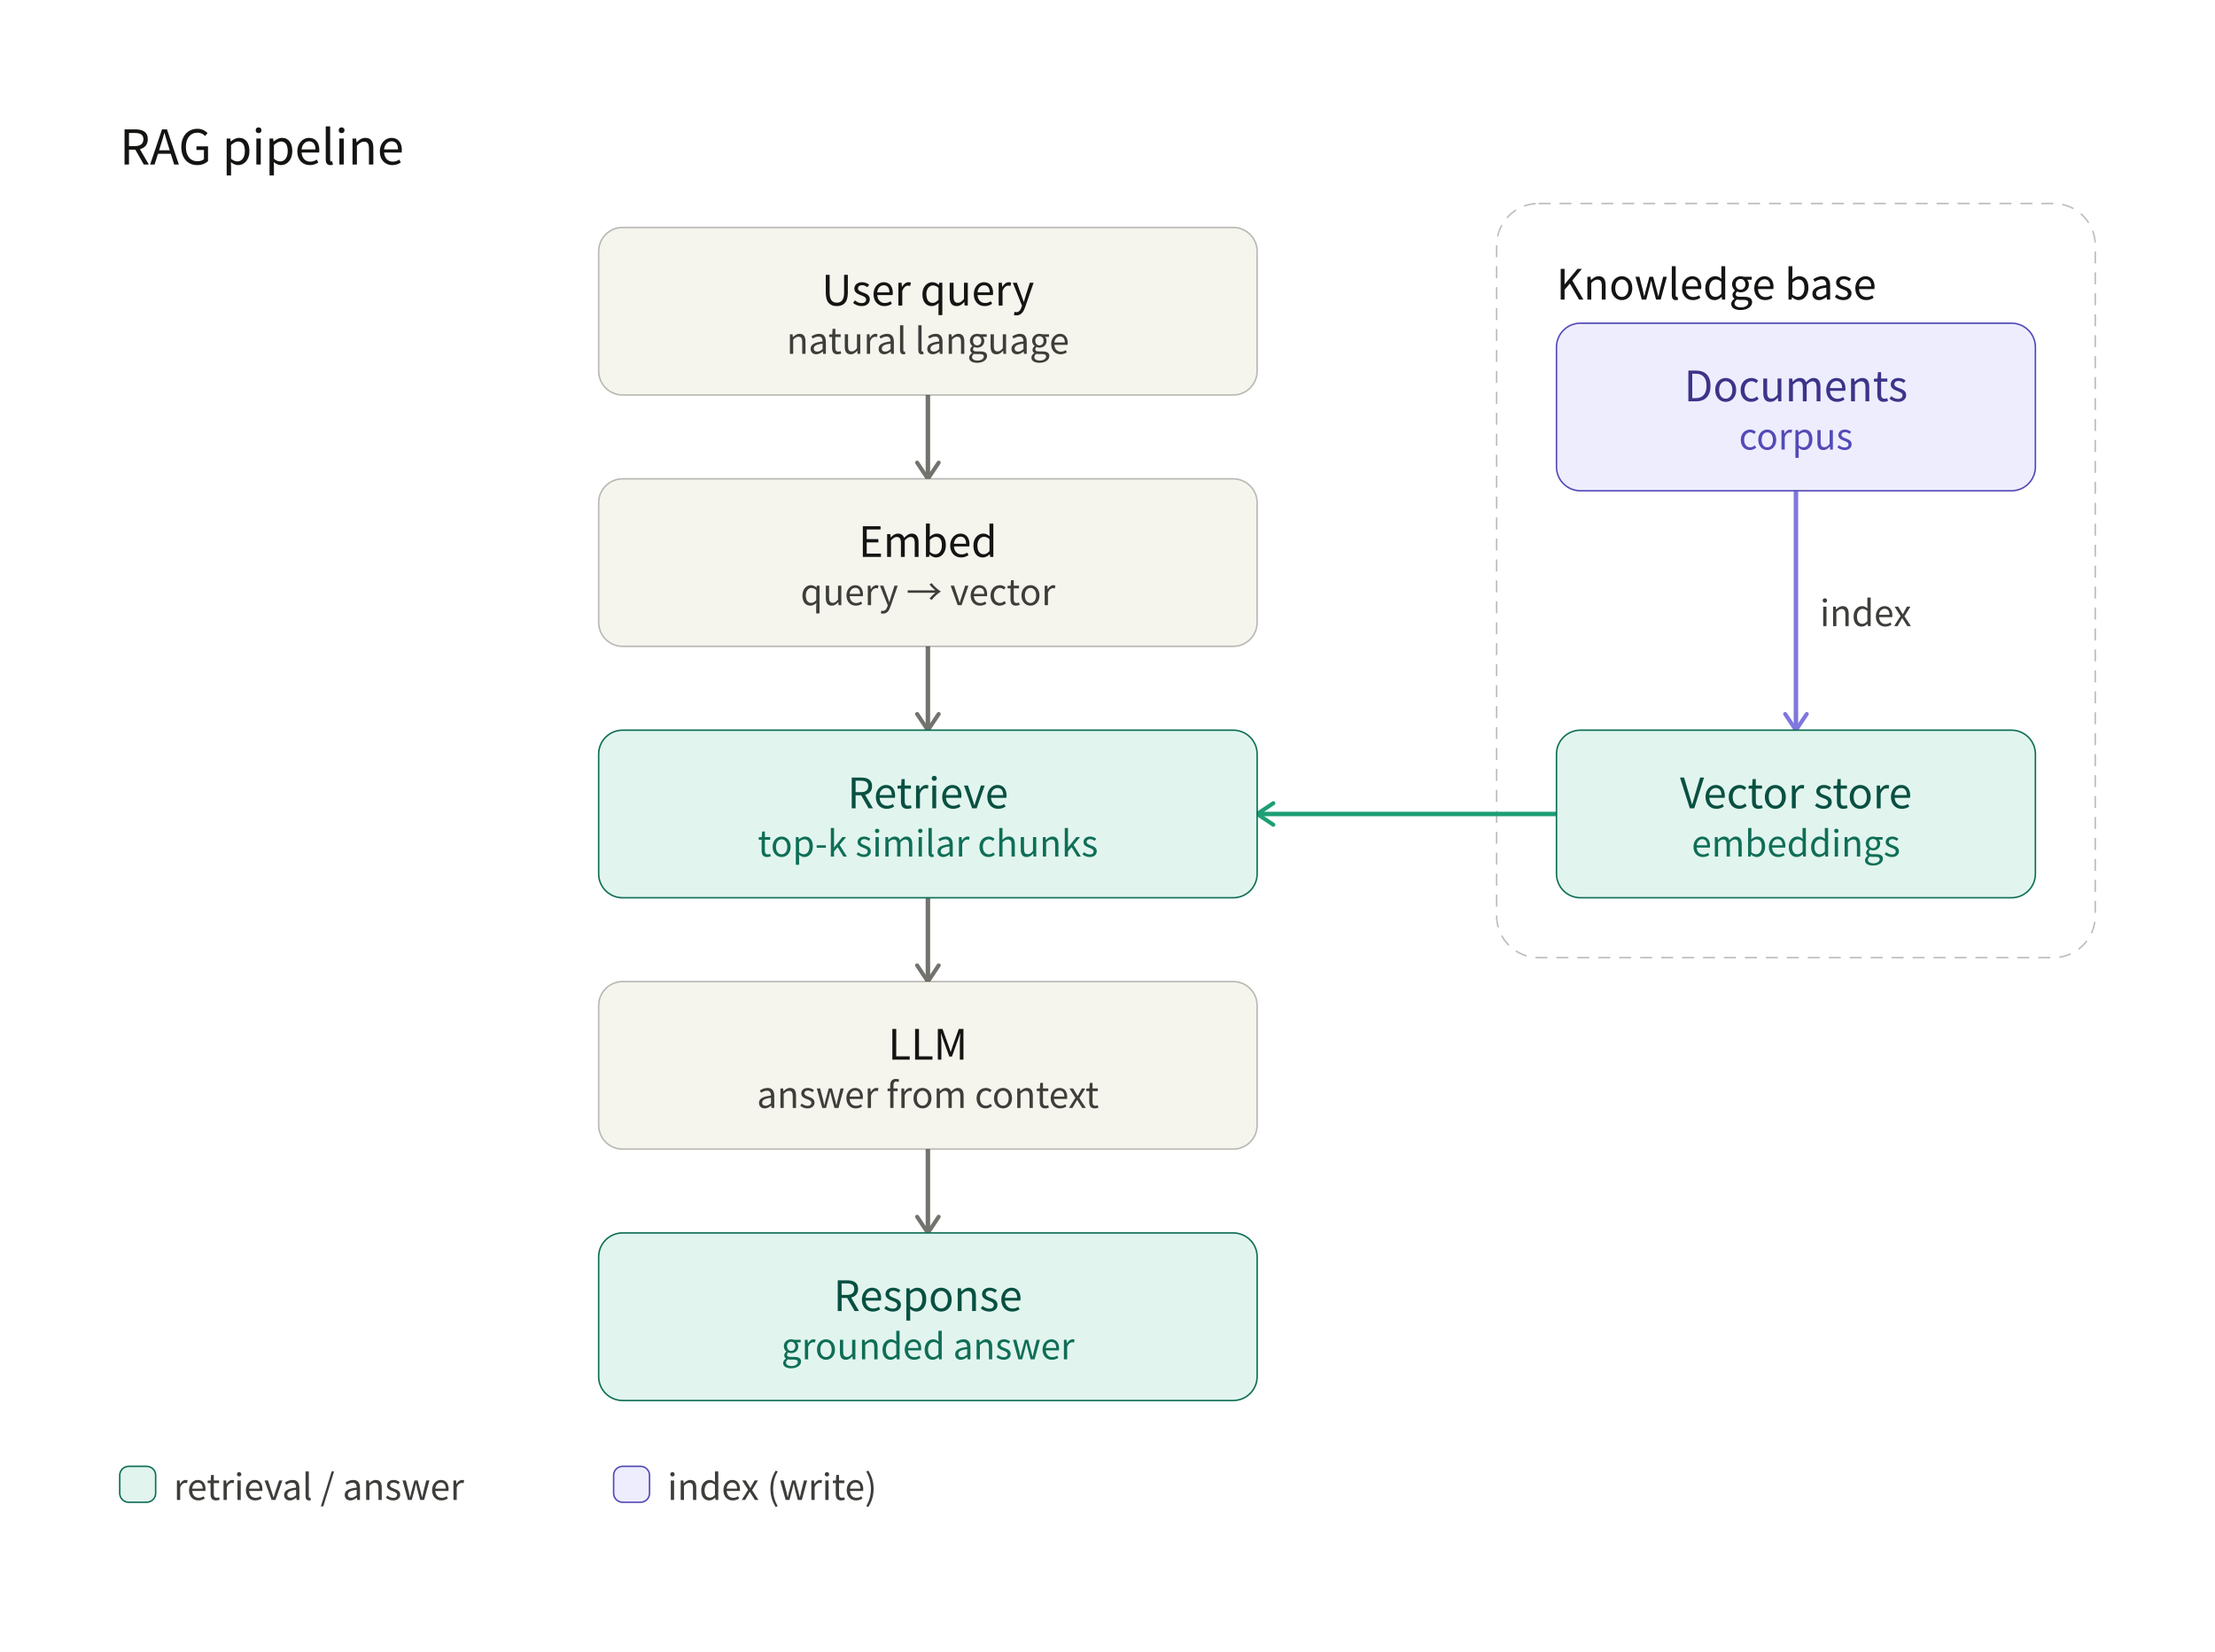
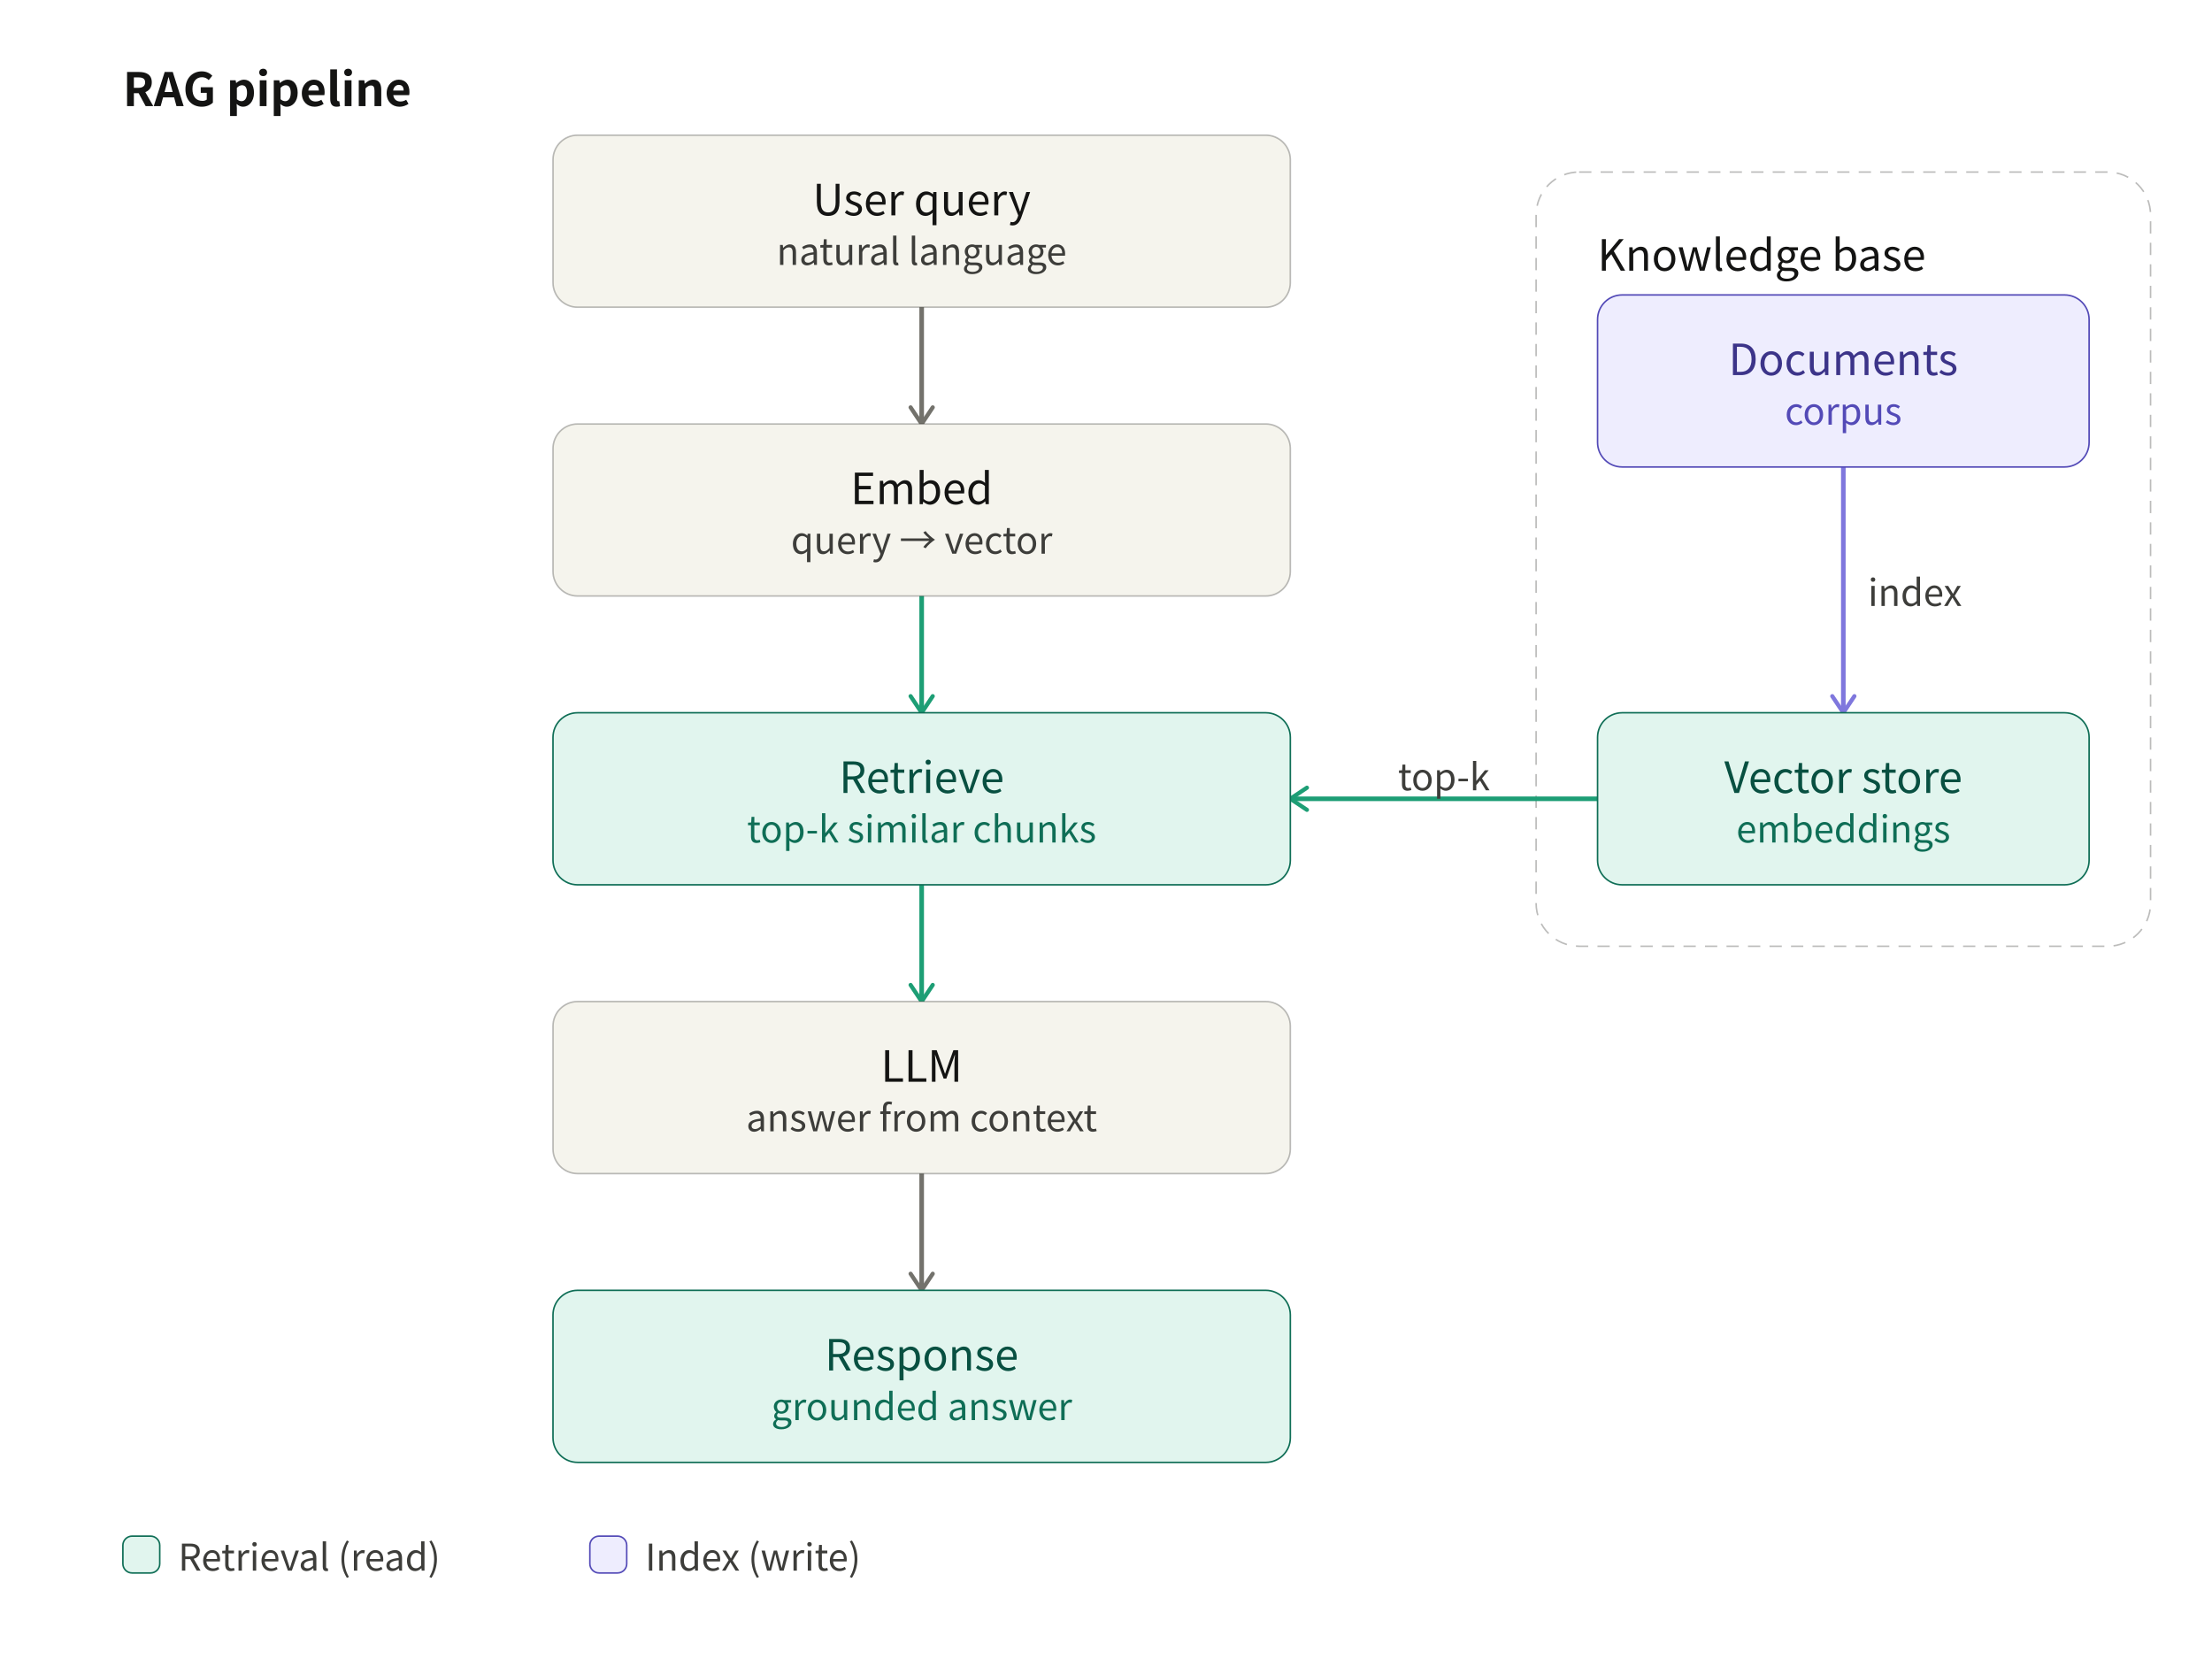
- <svg xmlns="http://www.w3.org/2000/svg" viewBox="0 -12 740 552" width="740" height="552" role="img">
+ <svg xmlns="http://www.w3.org/2000/svg" viewBox="0 0 720 540" width="720" height="540" role="img">
  <style>text { font-family: 'Anthropic Sans', -apple-system, BlinkMacSystemFont, 'Segoe UI', 'PingFang SC', 'Microsoft YaHei', 'Hiragino Sans GB', 'Noto Sans CJK SC', sans-serif; }</style>
  <defs>
    <marker id="arrow" viewBox="0 0 10 10" refX="8" refY="5" markerWidth="6" markerHeight="6" orient="auto-start-reverse">
      <path d="M2 1L8 5L2 9" fill="none" stroke="context-stroke" stroke-width="1.5" stroke-linecap="round" stroke-linejoin="round" />
    </marker>
  </defs>
-   <rect x="0" y="-12" width="740" height="552" fill="#FFFFFF" />
+   <rect width="720" height="540" fill="#FFFFFF" />
  <rect x="500" y="56" width="200" height="252" rx="14" fill="none" stroke="rgba(31,30,29,0.3)" stroke-width="0.5" stroke-dasharray="4 3" />
  <text x="520" y="82" dominant-baseline="central" font-size="14" font-weight="500" fill="#141413">Knowledge base</text>
-   <line x1="310" y1="120" x2="310" y2="148" stroke="#73726C" stroke-width="1.5" stroke-linecap="round" marker-end="url(#arrow)" />
-   <line x1="310" y1="204" x2="310" y2="232" stroke="#73726C" stroke-width="1.5" stroke-linecap="round" marker-end="url(#arrow)" />
-   <line x1="310" y1="288" x2="310" y2="316" stroke="#73726C" stroke-width="1.5" stroke-linecap="round" marker-end="url(#arrow)" />
-   <line x1="310" y1="372" x2="310" y2="400" stroke="#73726C" stroke-width="1.5" stroke-linecap="round" marker-end="url(#arrow)" />
+   <line x1="300" y1="100" x2="300" y2="138" stroke="#73726C" stroke-width="1.5" stroke-linecap="round" marker-end="url(#arrow)" />
+   <line x1="300" y1="194" x2="300" y2="232" stroke="#1D9E75" stroke-width="1.5" stroke-linecap="round" marker-end="url(#arrow)" />
+   <line x1="300" y1="288" x2="300" y2="326" stroke="#1D9E75" stroke-width="1.5" stroke-linecap="round" marker-end="url(#arrow)" />
+   <line x1="300" y1="382" x2="300" y2="420" stroke="#73726C" stroke-width="1.5" stroke-linecap="round" marker-end="url(#arrow)" />
+   <line x1="520" y1="260" x2="420" y2="260" stroke="#1D9E75" stroke-width="1.5" stroke-linecap="round" marker-end="url(#arrow)" />
  <line x1="600" y1="152" x2="600" y2="232" stroke="#7F77DD" stroke-width="1.5" stroke-linecap="round" marker-end="url(#arrow)" />
-   <line x1="520" y1="260" x2="420" y2="260" stroke="#1D9E75" stroke-width="1.5" stroke-linecap="round" marker-end="url(#arrow)" />
-   <rect x="200" y="64" width="220" height="56" rx="8" fill="#F5F4ED" stroke="rgba(31,30,29,0.3)" stroke-width="0.5" />
-   <rect x="200" y="148" width="220" height="56" rx="8" fill="#F5F4ED" stroke="rgba(31,30,29,0.3)" stroke-width="0.5" />
-   <rect x="200" y="232" width="220" height="56" rx="8" fill="#E1F5EE" stroke="#0F6E56" stroke-width="0.5" />
-   <rect x="200" y="316" width="220" height="56" rx="8" fill="#F5F4ED" stroke="rgba(31,30,29,0.3)" stroke-width="0.5" />
-   <rect x="200" y="400" width="220" height="56" rx="8" fill="#E1F5EE" stroke="#0F6E56" stroke-width="0.5" />
+   <rect x="180" y="44" width="240" height="56" rx="8" fill="#F5F4ED" stroke="rgba(31,30,29,0.3)" stroke-width="0.5" />
+   <rect x="180" y="138" width="240" height="56" rx="8" fill="#F5F4ED" stroke="rgba(31,30,29,0.3)" stroke-width="0.5" />
+   <rect x="180" y="232" width="240" height="56" rx="8" fill="#E1F5EE" stroke="#0F6E56" stroke-width="0.5" />
+   <rect x="180" y="326" width="240" height="56" rx="8" fill="#F5F4ED" stroke="rgba(31,30,29,0.3)" stroke-width="0.5" />
+   <rect x="180" y="420" width="240" height="56" rx="8" fill="#E1F5EE" stroke="#0F6E56" stroke-width="0.5" />
  <rect x="520" y="96" width="160" height="56" rx="8" fill="#EEEDFE" stroke="#534AB7" stroke-width="0.5" />
  <rect x="520" y="232" width="160" height="56" rx="8" fill="#E1F5EE" stroke="#0F6E56" stroke-width="0.5" />
-   <text x="310" y="84" text-anchor="middle" dominant-baseline="central" font-size="14" font-weight="500" fill="#141413">User query</text>
-   <text x="310" y="101" text-anchor="middle" dominant-baseline="central" font-size="12" fill="#3D3D3A">natural language</text>
-   <text x="310" y="168" text-anchor="middle" dominant-baseline="central" font-size="14" font-weight="500" fill="#141413">Embed</text>
-   <text x="310" y="185" text-anchor="middle" dominant-baseline="central" font-size="12" fill="#3D3D3A">query → vector</text>
-   <text x="310" y="252" text-anchor="middle" dominant-baseline="central" font-size="14" font-weight="500" fill="#085041">Retrieve</text>
-   <text x="310" y="269" text-anchor="middle" dominant-baseline="central" font-size="12" fill="#0F6E56">top-k similar chunks</text>
-   <text x="310" y="336" text-anchor="middle" dominant-baseline="central" font-size="14" font-weight="500" fill="#141413">LLM</text>
-   <text x="310" y="353" text-anchor="middle" dominant-baseline="central" font-size="12" fill="#3D3D3A">answer from context</text>
-   <text x="310" y="420" text-anchor="middle" dominant-baseline="central" font-size="14" font-weight="500" fill="#085041">Response</text>
-   <text x="310" y="437" text-anchor="middle" dominant-baseline="central" font-size="12" fill="#0F6E56">grounded answer</text>
+   <text x="300" y="64" text-anchor="middle" dominant-baseline="central" font-size="14" font-weight="500" fill="#141413">User query</text>
+   <text x="300" y="81" text-anchor="middle" dominant-baseline="central" font-size="12" fill="#3D3D3A">natural language</text>
+   <text x="300" y="158" text-anchor="middle" dominant-baseline="central" font-size="14" font-weight="500" fill="#141413">Embed</text>
+   <text x="300" y="175" text-anchor="middle" dominant-baseline="central" font-size="12" fill="#3D3D3A">query → vector</text>
+   <text x="300" y="252" text-anchor="middle" dominant-baseline="central" font-size="14" font-weight="500" fill="#085041">Retrieve</text>
+   <text x="300" y="269" text-anchor="middle" dominant-baseline="central" font-size="12" fill="#0F6E56">top-k similar chunks</text>
+   <text x="300" y="346" text-anchor="middle" dominant-baseline="central" font-size="14" font-weight="500" fill="#141413">LLM</text>
+   <text x="300" y="363" text-anchor="middle" dominant-baseline="central" font-size="12" fill="#3D3D3A">answer from context</text>
+   <text x="300" y="440" text-anchor="middle" dominant-baseline="central" font-size="14" font-weight="500" fill="#085041">Response</text>
+   <text x="300" y="457" text-anchor="middle" dominant-baseline="central" font-size="12" fill="#0F6E56">grounded answer</text>
  <text x="600" y="116" text-anchor="middle" dominant-baseline="central" font-size="14" font-weight="500" fill="#3C3489">Documents</text>
  <text x="600" y="133" text-anchor="middle" dominant-baseline="central" font-size="12" fill="#534AB7">corpus</text>
  <text x="600" y="252" text-anchor="middle" dominant-baseline="central" font-size="14" font-weight="500" fill="#085041">Vector store</text>
  <text x="600" y="269" text-anchor="middle" dominant-baseline="central" font-size="12" fill="#0F6E56">embeddings</text>
-   <text x="40" y="36" dominant-baseline="central" font-size="16" font-weight="500" fill="#141413">RAG pipeline</text>
+   <text x="40" y="28" dominant-baseline="central" font-size="15" font-weight="600" fill="#141413">RAG pipeline</text>
+   <text x="470" y="252" text-anchor="middle" dominant-baseline="central" font-size="12" fill="#3D3D3A">top-k</text>
  <text x="608" y="192" text-anchor="start" dominant-baseline="central" font-size="12" fill="#3D3D3A">index</text>
-   <rect x="40" y="478" width="12" height="12" rx="3" fill="#E1F5EE" stroke="#0F6E56" stroke-width="0.5" />
-   <text x="58" y="484" dominant-baseline="central" font-size="12" fill="#3D3D3A">retrieval / answer</text>
-   <rect x="205" y="478" width="12" height="12" rx="3" fill="#EEEDFE" stroke="#534AB7" stroke-width="0.5" />
-   <text x="223" y="484" dominant-baseline="central" font-size="12" fill="#3D3D3A">index (write)</text>
+   <rect x="40" y="500" width="12" height="12" rx="3" fill="#E1F5EE" stroke="#0F6E56" stroke-width="0.5" />
+   <text x="58" y="506" dominant-baseline="central" font-size="12" fill="#3D3D3A">Retrieval (read)</text>
+   <rect x="192" y="500" width="12" height="12" rx="3" fill="#EEEDFE" stroke="#534AB7" stroke-width="0.5" />
+   <text x="210" y="506" dominant-baseline="central" font-size="12" fill="#3D3D3A">Index (write)</text>
</svg>
